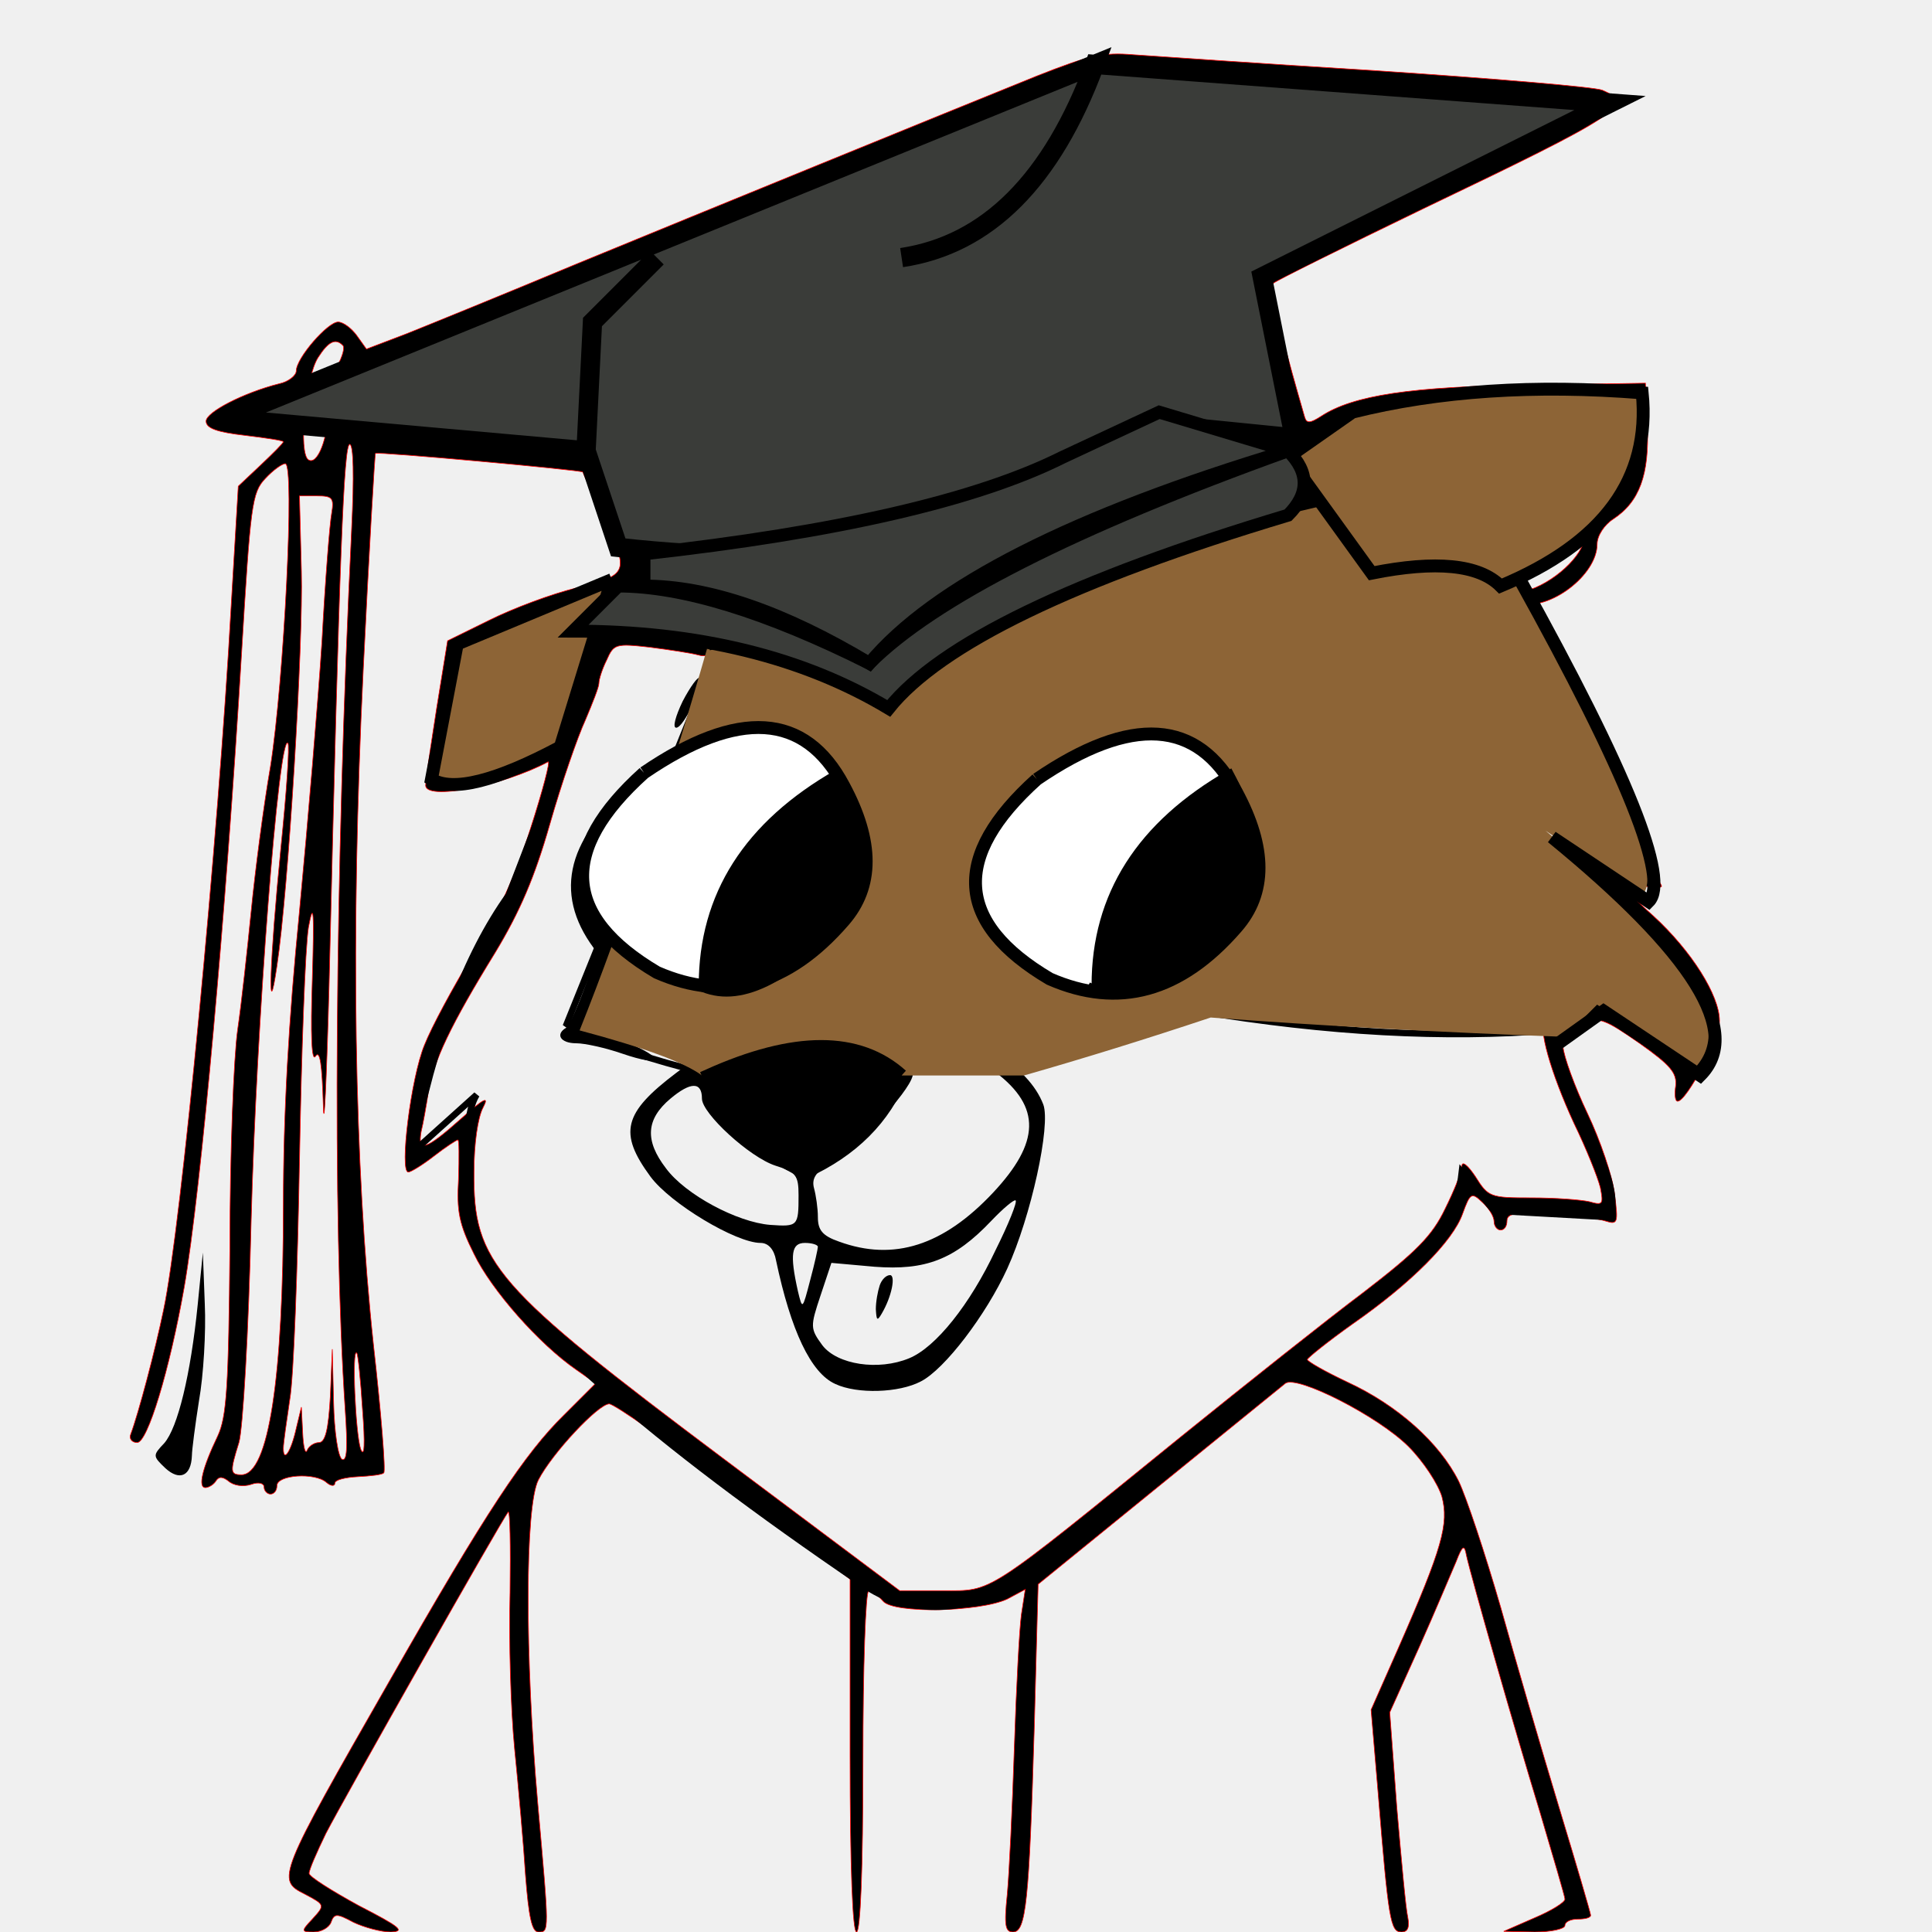
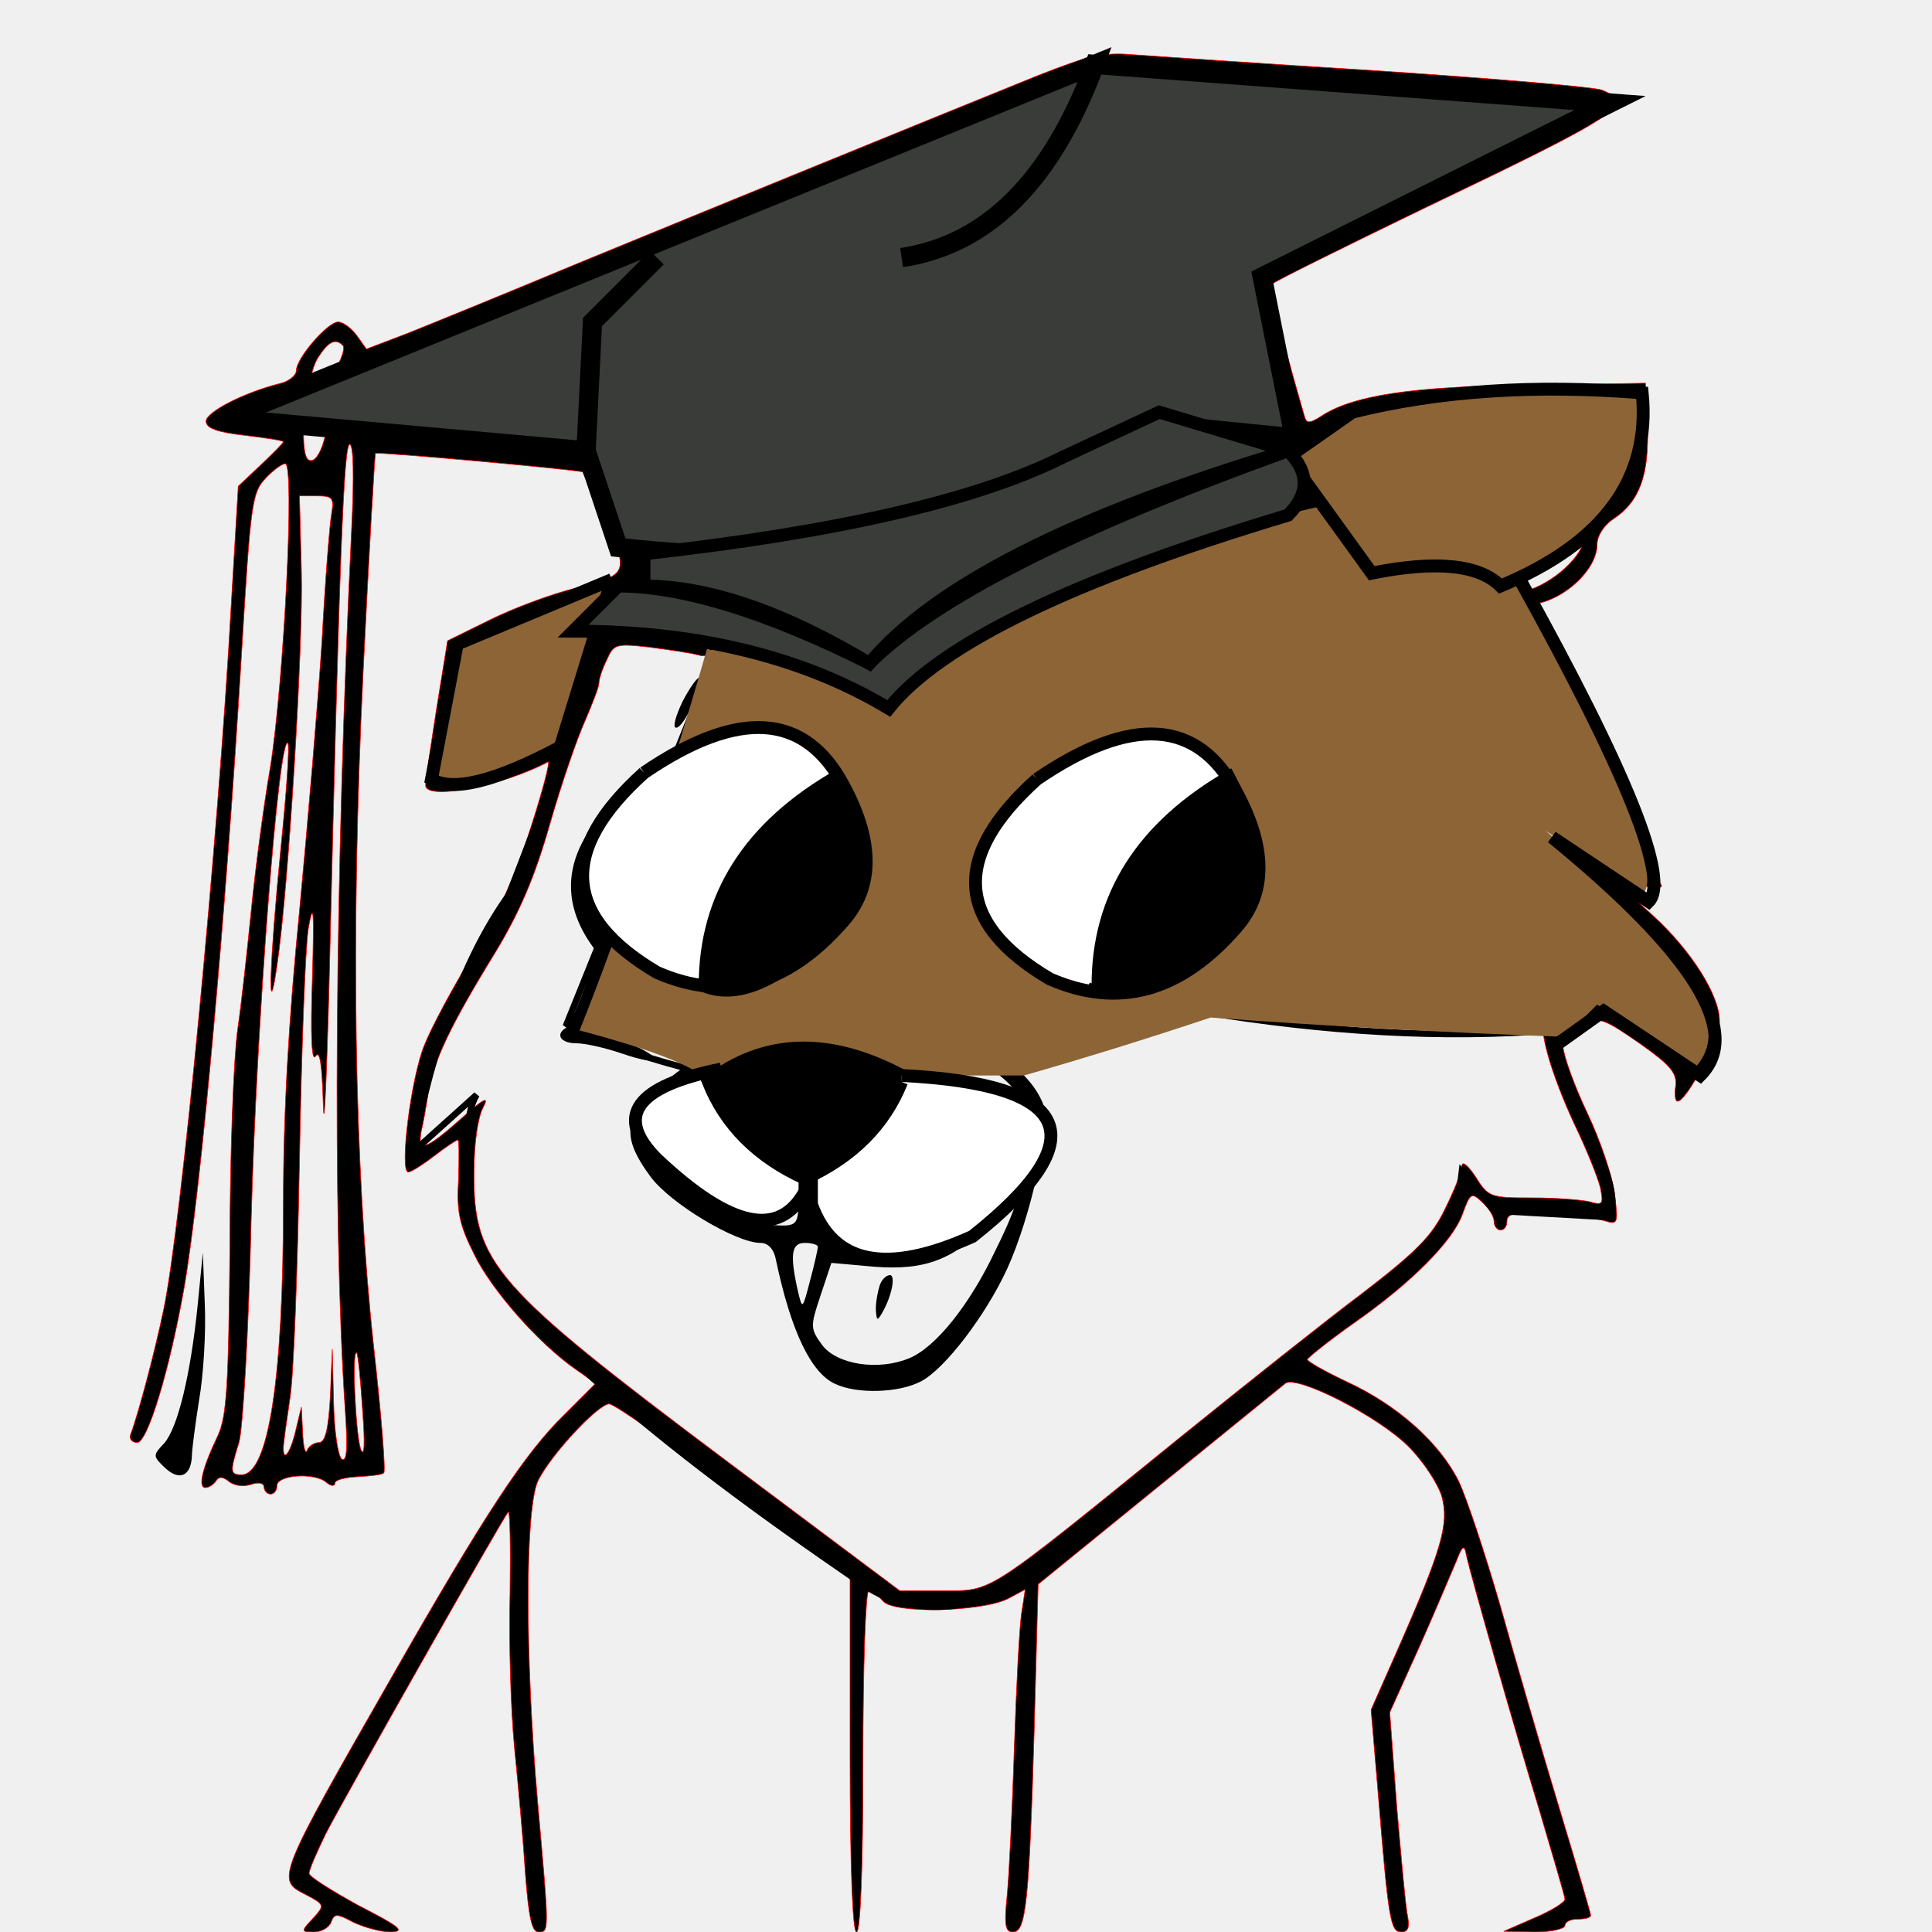
<svg xmlns="http://www.w3.org/2000/svg" version="1.0" width="300pt" height="300pt" viewBox="0 0 300 300" preserveAspectRatio="xMidYMid meet">
  <g transform="translate(0,300) scale(0.1,-0.1)" fill="#000000" stroke="none">
    <path stroke="red" d="M1610 2882 c-163 -66 -506 -206 -715 -292 -110 -46 -228 -94 -263 -108 l-63 -24 -15 21 c-8 11 -21 21 -29 21 -16 0 -65 -56 -65 -76 0 -7 -12 -17 -27 -20 -55 -14 -113 -44 -113 -58 0 -11 17 -17 60 -22 33 -4 60 -8 60 -10 0 -2 -16 -18 -35 -36 l-35 -33 -11 -185 c-20 -362 -78 -968 -105 -1094 -13 -63 -39 -161 -51 -193 -3 -7 2 -13 10 -13 16 0 50 111 73 241 26 150 65 583 89 983 14 232 16 251 37 273 12 13 26 23 31 23 15 0 -2 -337 -23 -470 -11 -63 -24 -164 -30 -225 -6 -60 -15 -143 -21 -184 -6 -41 -12 -192 -12 -335 -2 -221 -5 -266 -19 -296 -24 -50 -31 -80 -19 -80 5 0 13 5 16 10 5 8 11 7 20 0 8 -7 23 -9 35 -5 11 4 20 2 20 -4 0 -6 5 -11 10 -11 6 0 10 6 10 13 0 17 59 21 77 5 7 -6 13 -6 13 -1 0 5 16 9 36 10 19 1 38 3 40 6 3 3 -4 92 -16 198 -30 279 -36 638 -16 1048 9 184 18 336 19 337 3 3 321 -26 322 -29 0 -1 14 -31 30 -66 43 -91 42 -93 -40 -114 -38 -9 -99 -32 -135 -50 l-65 -32 -17 -105 c-9 -58 -17 -111 -17 -119 -2 -25 121 -1 190 36 4 2 -8 -44 -27 -103 -23 -73 -52 -136 -90 -197 -30 -49 -64 -112 -75 -140 -21 -51 -39 -197 -25 -197 4 0 22 11 40 25 18 14 35 25 37 25 2 0 2 -27 1 -61 -3 -50 1 -70 24 -116 27 -56 101 -140 159 -180 l30 -21 -49 -49 c-61 -60 -121 -150 -271 -413 -174 -304 -176 -309 -132 -331 32 -17 32 -17 12 -39 -18 -19 -17 -20 2 -20 12 0 24 7 27 15 5 14 9 14 35 0 17 -8 43 -15 58 -15 23 1 14 8 -50 41 -42 23 -77 45 -77 50 0 6 12 33 26 62 29 56 273 487 283 499 3 4 4 -52 3 -125 -2 -73 1 -181 7 -242 6 -60 14 -149 17 -197 5 -65 10 -88 20 -88 17 0 17 -2 -1 200 -20 228 -20 461 1 502 21 41 93 118 110 118 8 0 95 -61 194 -136 l180 -136 0 -274 c0 -176 4 -274 10 -274 6 0 10 95 10 265 0 146 4 265 9 265 5 0 14 -7 22 -16 16 -20 150 -17 193 3 l28 15 -6 -39 c-3 -21 -8 -114 -11 -208 -3 -93 -8 -196 -11 -227 -5 -48 -3 -58 9 -58 20 0 25 45 33 317 l6 223 187 152 c102 83 191 155 197 160 18 13 144 -51 191 -98 23 -23 46 -58 52 -78 11 -42 1 -79 -68 -236 l-42 -95 11 -130 c16 -196 19 -215 36 -215 10 0 13 7 10 23 -3 12 -10 89 -17 170 l-11 148 46 102 c25 56 50 116 57 132 10 26 13 27 16 10 8 -36 74 -267 114 -398 21 -71 39 -132 39 -136 0 -5 -21 -18 -47 -29 l-48 -21 48 -1 c26 0 47 5 47 10 0 6 9 10 20 10 11 0 20 2 20 6 0 3 -22 78 -49 167 -27 89 -68 230 -91 312 -24 83 -53 170 -65 195 -30 60 -95 118 -173 154 -34 16 -62 32 -62 35 1 3 32 28 70 55 92 64 156 129 171 171 12 33 14 34 31 18 10 -9 18 -22 18 -30 0 -7 5 -13 10 -13 6 0 10 6 10 14 0 12 13 14 67 11 36 -3 75 -7 86 -11 19 -6 20 -3 14 42 -3 27 -22 83 -42 125 -20 42 -37 89 -38 104 -2 24 3 30 29 38 27 8 37 4 90 -33 48 -34 58 -46 56 -66 -2 -13 -1 -24 3 -24 14 0 65 97 65 125 0 39 -43 108 -103 163 -26 23 -47 45 -47 48 0 3 14 3 30 -1 17 -4 30 -4 30 -1 0 3 -16 27 -37 53 -20 27 -72 122 -117 213 -44 91 -82 168 -84 172 -2 3 6 4 17 1 47 -12 121 44 121 92 0 13 11 30 25 39 41 27 56 69 53 144 l-3 67 -180 -3 c-183 -2 -274 -16 -323 -48 -17 -11 -23 -12 -26 -2 -2 7 -16 55 -30 107 -15 52 -24 97 -19 101 4 4 109 56 233 116 305 146 330 162 278 184 -13 5 -169 18 -348 30 -179 11 -350 23 -380 25 -47 4 -69 -1 -150 -33z m67 -84 c-56 -79 -81 -102 -187 -172 -47 -31 -81 -56 -76 -56 4 0 36 13 71 30 77 37 149 100 217 192 l52 70 65 -6 c37 -3 111 -9 166 -12 348 -23 439 -31 420 -39 -11 -4 -120 -57 -242 -116 -170 -82 -223 -112 -223 -126 0 -10 14 -63 30 -118 16 -55 30 -103 30 -107 0 -4 -51 -8 -112 -10 -113 -4 -113 -4 -283 -72 -154 -61 -183 -69 -305 -86 -74 -10 -172 -21 -217 -25 l-81 -7 -35 75 c-19 41 -38 77 -43 80 -5 3 -9 46 -8 96 l1 90 39 44 c21 24 55 51 74 59 19 9 172 71 340 138 168 68 314 129 324 136 35 24 30 6 -17 -58z m-747 -275 c-51 -45 -52 -47 -45 -89 3 -25 1 -61 -6 -85 l-13 -41 -60 5 c-34 4 -100 9 -148 13 l-88 7 0 28 c0 34 2 35 195 114 77 31 156 65 175 76 19 10 37 18 39 19 2 0 -20 -21 -49 -47z m-398 -59 c4 -3 0 -17 -8 -32 -8 -15 -14 -44 -14 -64 0 -48 -17 -91 -31 -82 -16 10 -5 128 15 159 16 25 27 30 38 19z m36 -48 c-12 -9 -18 -27 -18 -52 0 -22 -4 -34 -9 -28 -14 15 -1 82 18 87 26 7 27 7 9 -7z m1967 -87 c0 -70 -22 -104 -83 -131 -39 -18 -56 -20 -121 -13 -42 5 -110 8 -151 9 l-75 1 5 -35 c3 -19 5 -71 5 -115 0 -75 -1 -80 -22 -83 -14 -2 -36 10 -61 32 -33 30 -44 35 -71 30 -27 -6 -36 -1 -72 35 -45 45 -62 48 -35 6 23 -34 74 -65 110 -65 15 0 41 -11 58 -25 16 -14 41 -28 55 -31 43 -11 58 6 61 74 3 57 5 62 28 68 14 4 46 4 72 0 64 -8 93 -43 166 -205 33 -72 77 -153 98 -181 35 -46 36 -50 16 -50 -12 0 -40 19 -65 46 -25 25 -47 43 -50 40 -9 -8 40 -68 104 -128 96 -91 133 -144 133 -192 0 -69 -14 -71 -86 -15 l-63 49 -41 -15 c-23 -8 -45 -17 -50 -20 -13 -8 8 -81 44 -159 19 -39 37 -84 41 -100 5 -26 4 -28 -17 -22 -13 3 -53 6 -90 6 -64 0 -67 1 -87 33 -12 18 -21 25 -21 16 0 -8 -12 -38 -26 -66 -20 -42 -45 -67 -127 -130 -56 -42 -183 -143 -282 -223 -308 -250 -293 -240 -371 -240 l-67 0 -271 203 c-360 270 -391 306 -390 447 0 44 6 85 14 100 10 19 2 15 -35 -18 -54 -48 -67 -52 -61 -19 3 12 8 40 11 61 8 48 35 105 104 217 38 63 61 116 85 200 18 63 43 135 55 161 11 26 21 51 21 57 0 6 5 22 12 36 11 25 14 26 67 20 31 -4 64 -9 75 -12 11 -3 16 -1 12 5 -4 6 9 8 36 5 91 -10 140 -26 191 -64 58 -44 49 -46 139 33 71 61 213 149 224 138 5 -5 28 -1 54 11 37 17 48 18 68 7 18 -9 25 -9 31 0 8 13 142 77 184 87 21 6 27 13 27 36 0 17 -8 33 -20 42 -16 11 -18 16 -8 24 24 19 93 51 128 58 36 8 290 23 350 21 l35 -1 0 -56z m-1989 -151 c-26 -536 -30 -1071 -10 -1367 4 -59 3 -81 -5 -77 -6 4 -12 42 -13 89 l-2 82 -3 -72 c-3 -54 -8 -73 -18 -73 -7 0 -16 -6 -18 -12 -3 -7 -6 5 -7 27 l-2 40 -8 -33 c-8 -36 -20 -54 -20 -31 0 8 5 42 10 76 6 34 12 201 15 370 3 169 9 333 14 363 8 43 9 26 6 -80 -3 -88 -1 -130 5 -120 7 10 10 -13 12 -75 1 -49 5 34 9 185 16 672 23 840 32 840 6 0 7 -49 3 -132z m1441 115 c-4 -3 -49 -17 -99 -30 -125 -31 -370 -153 -460 -227 l-67 -56 -33 20 c-44 25 -191 67 -267 76 -42 4 -61 11 -61 20 0 10 14 14 48 14 26 0 126 11 222 24 161 22 186 28 318 80 78 30 155 62 170 70 19 11 59 15 131 16 57 0 101 -3 98 -7z m30 -56 c-3 -8 -18 -18 -34 -21 -15 -4 -57 -21 -92 -38 -41 -19 -66 -27 -73 -20 -6 6 -30 -1 -69 -19 -65 -32 -73 -34 -64 -19 25 41 -183 -82 -267 -158 -37 -34 -58 -38 -41 -9 48 84 406 266 608 309 25 6 39 -6 32 -25z m-1502 -34 c-3 -16 -10 -104 -15 -198 -6 -93 -22 -282 -35 -420 -17 -172 -25 -314 -25 -455 0 -270 -23 -420 -65 -420 -18 0 -18 5 -4 50 6 20 15 169 19 345 8 305 43 756 57 741 3 -2 -2 -76 -11 -164 -17 -171 -21 -285 -6 -182 18 119 41 501 38 613 l-3 117 27 0 c24 0 27 -3 23 -27z m1831 -39 c46 -4 79 -2 93 5 17 10 21 9 21 -3 0 -28 -49 -73 -92 -84 -36 -9 -45 -8 -66 9 -30 23 -152 28 -152 7 -1 -21 -17 13 -24 51 l-6 33 78 -6 c42 -3 109 -8 148 -12z m-1428 -111 c-42 -17 -54 -53 -18 -53 11 0 20 -2 20 -4 0 -11 -45 -123 -54 -135 -27 -35 -177 -81 -176 -53 1 4 6 45 13 92 12 80 15 85 46 104 48 28 151 65 181 65 21 0 19 -2 -12 -16z m182 -8 c134 -28 218 -56 242 -83 23 -25 14 -23 -32 8 -45 30 -163 52 -290 54 -120 1 -134 6 -70 24 50 14 66 14 150 -3z m-537 -1235 c4 -52 3 -75 -3 -60 -8 24 -14 158 -6 149 2 -2 6 -42 9 -89z" />
    <path d="M1593 2040 c-35 -22 -63 -43 -63 -46 0 -9 92 45 115 67 29 28 17 23 -52 -21z" />
    <path d="M1060 1911 c-11 -23 -16 -41 -10 -41 12 0 44 69 36 77 -2 3 -14 -13 -26 -36z" />
    <g id="right_eye">
      <path stroke="black" stroke-width="24" fill="none" d="M 1950 1731 q -48 120 -120 132 t -216 -108 t -48 -240 t 252 -36 t 132 252 z" />
      <path d="M 1915 1796 Q 1682 1620 1754 1456 Q 1773 1454 1815 1479 Q 2023 1603 1916 1794 z" />
    </g>
    <g id="left_eye">
      <path stroke="black" stroke-width="24" fill="none" d="M 1321 1744 q -48 120 -120 132 t -216 -108 t -48 -240 t 252 -36 t 132 252 z" />
      <path d="M 1315 1796 q -233 -176 -161 -340 q 19 -2 61 23 q 208 124 101 315 z" />
    </g>
    <path d="M911 1475 c-13 -36 -27 -68 -32 -71 -17 -10 -9 -24 16 -24 13 0 45 -7 71 -16 64 -22 69 -8 6 18 -29 12 -52 27 -52 32 0 6 7 29 15 51 16 45 19 75 7 75 -5 0 -19 -29 -31 -65z" />
    <path d="M1870 1442 c-8 -3 17 -12 55 -19 91 -19 445 -29 445 -14 0 13 20 12 -190 16 -96 1 -191 8 -210 14 -37 12 -76 13 -100 3z" />
    <path d="M1202 1414 c-65 -17 -79 -25 -152 -80 -82 -62 -90 -93 -40 -161 31 -42 133 -103 171 -103 12 0 21 -10 24 -27 23 -109 54 -175 92 -192 34 -16 99 -14 133 4 37 19 101 103 134 175 37 81 68 223 56 255 -23 60 -104 109 -217 131 -91 17 -132 17 -201 -2z m94 -13 c-3 -5 -27 -12 -53 -16 -26 -4 -64 -14 -86 -22 -41 -17 -62 -12 -28 6 49 26 179 51 167 32z m250 -66 c71 -54 69 -109 -4 -187 -77 -82 -154 -107 -239 -76 -26 9 -33 18 -33 38 0 14 -3 34 -6 45 -4 15 3 25 23 37 43 25 123 110 130 137 3 13 1 32 -6 42 -6 10 -11 21 -11 23 0 11 116 -36 146 -59z m-176 35 c8 -15 7 -27 -5 -49 -14 -29 -98 -101 -117 -101 -20 0 -88 41 -102 62 -26 37 -19 45 52 64 37 9 78 23 92 30 37 19 68 17 80 -6z m-280 -76 c0 -23 74 -91 114 -104 32 -10 36 -15 36 -46 0 -48 -1 -49 -44 -46 -51 4 -132 47 -162 88 -33 43 -31 76 7 108 31 26 49 27 49 0z m456 -235 c-40 -85 -93 -151 -134 -168 -48 -20 -112 -10 -135 20 -19 26 -19 29 -3 77 l17 51 67 -6 c79 -6 124 11 181 71 19 20 36 34 38 32 3 -2 -11 -37 -31 -77z m-276 5 c0 -3 -5 -26 -12 -52 -12 -46 -12 -46 -19 -17 -13 58 -10 75 11 75 11 0 20 -3 20 -6z" />
    <path d="M1366 1004 c-3 -9 -6 -25 -6 -37 1 -17 2 -19 9 -7 16 27 22 60 13 60 -6 0 -13 -7 -16 -16z" />
    <path d="M1701 1390 c-41 -10 -79 -24 -84 -29 -18 -18 34 -13 104 9 126 39 112 53 -20 20z" />
    <path d="M307 974 c-11 -109 -31 -191 -52 -215 -18 -19 -18 -20 2 -39 22 -20 40 -12 41 20 0 8 5 47 11 85 7 39 11 107 9 150 l-3 80 -8 -81z" />
  </g>
  <g id="head">
    <path id="outer_bottom" stroke-width="1" stroke="black" fill="none" d="M94 100 l -15 39 q -10 14 -15 40 l 10 -9 q -3 5 0 23 q 10 19 60 53 q 10 7 25 0 q 50 -40 60 -50 q 7 -5 8 -14 l 5 6 l 18 1 q 2 -5 -7 -20 l -2 -9 q -25 2 -55 -3 q -15 6 -29 9 l -50 0 q -15 -4 -19 -7 l 23 -57 Q 105 98 94 100" />
    <path id="inner_color" stroke-width="1" stroke="none" fill="#8D6436" d="M110 100 q -10 35 -20 60 q 15 4 19 7 l 50 0 q 14 -4 29 -9 q 27 2 55 3 l 5 -5 l 15 10 q 10 -10 -23 -37 l 15 10 q 5 -5 -20 -50 l -20 -15 L 110 100" />
    <path id="inner_border" stroke-width="2" stroke="black" fill="none" d="M242 162 l 7 -5 l 15 10 q 10 -10 -23 -37 l 15 10 q 5 -5 -20 -50 l -20 -15 L 110 100" />
    <path id="left_ear" stroke-width="2" stroke="black" fill="#8D6436" d="M95 90 l -24 10 l -4 21 q 5 3 20 -5 L 95 90" />
    <path id="right_ear" stroke-width="2" stroke="black" fill="#8D6436" d="M200 71 l 10 -7 q 20 -5 45 -3 q 2 20 -22 30 q -5 -5 -20 -2 L 200 71" />
    <g id="left_eye">
      <path stroke="black" stroke-width="2" fill="white" d="M 100 120 q -20 18 2 31 q 16 7 29 -8 q 7 -8 0 -21 q -9 -17 -31 -2" />
      <path stroke="black" fill="black" d="M 109 153 q 0 -21 21 -33 q 8 15 1 23 q -14 15 -23 10" />
    </g>
    <g id="right_eye">
      <path stroke="black" stroke-width="2" fill="white" d="M 161 121 q -20 18 2 31 q 16 7 29 -8 q 7 -8 0 -21 q -9 -17 -31 -2" />
      <path stroke="black" fill="black" d="M 170 153 q 0 -21 21 -33 q 8 15 1 23 q -14 15 -23 10" />
    </g>
    <g id="snout">
-       <path id="nose" stroke="black" stroke-width="2" fill="black" d="M 140 167 q -10 -9 -30 0 q 4 10 15 15 q 11 -5 15 -15" />
+       <path id="snout_shaft_right" stroke="black" fill="white" stroke-width="2" d="M 140 167 q 40 2 11 25 q -20 9 -25 -5 l 0 -5" />
+       <path id="snout_shaft_left" stroke="black" fill="white" stroke-width="2" d="M 125 180 l 0 5 q -6 11 -23 -5 q -10 -10 10 -14" />
+       <path id="nose" stroke="black" stroke-width="2" fill="black" d="M 140 167 q -17 -9 -30 1 q 4 10 15 15 q 11 -5 15 -15" />
    </g>
  </g>
  <g id="hat">
    <path id="outer_shape" stroke-width="3" stroke="black" fill="#3A3C39" d="M35 65 l 135 -55 q -10 27 -30 30 q 20 -3 30 -30 l 80 6 l -54 27 l 5 25 l -20 -2 l -20 9 q -20 15 -65 10 l -5 -15 l 1 -20 l 10 -10 l -10 10 l -1 20 L35 65z" />
    <path id="lower_thing_2" stroke="black" stroke-width="2" fill="#3A3C39" d="M200 70 q 5 5 0 10 q -50 15 -62 30 q -20 -12 -49 -12 l 7 -7 q 15 0 39 12 q 15 -15 65 -33" />
    <path id="lower_thing" stroke="black" stroke-width="2" fill="#3A3C39" d="M200 70 q -50 15 -65 33 q -20 -12 -35 -12 l 0 -5 q 45 -5 65 -15 l 15 -7 L 200 70" />
  </g>
</svg>
